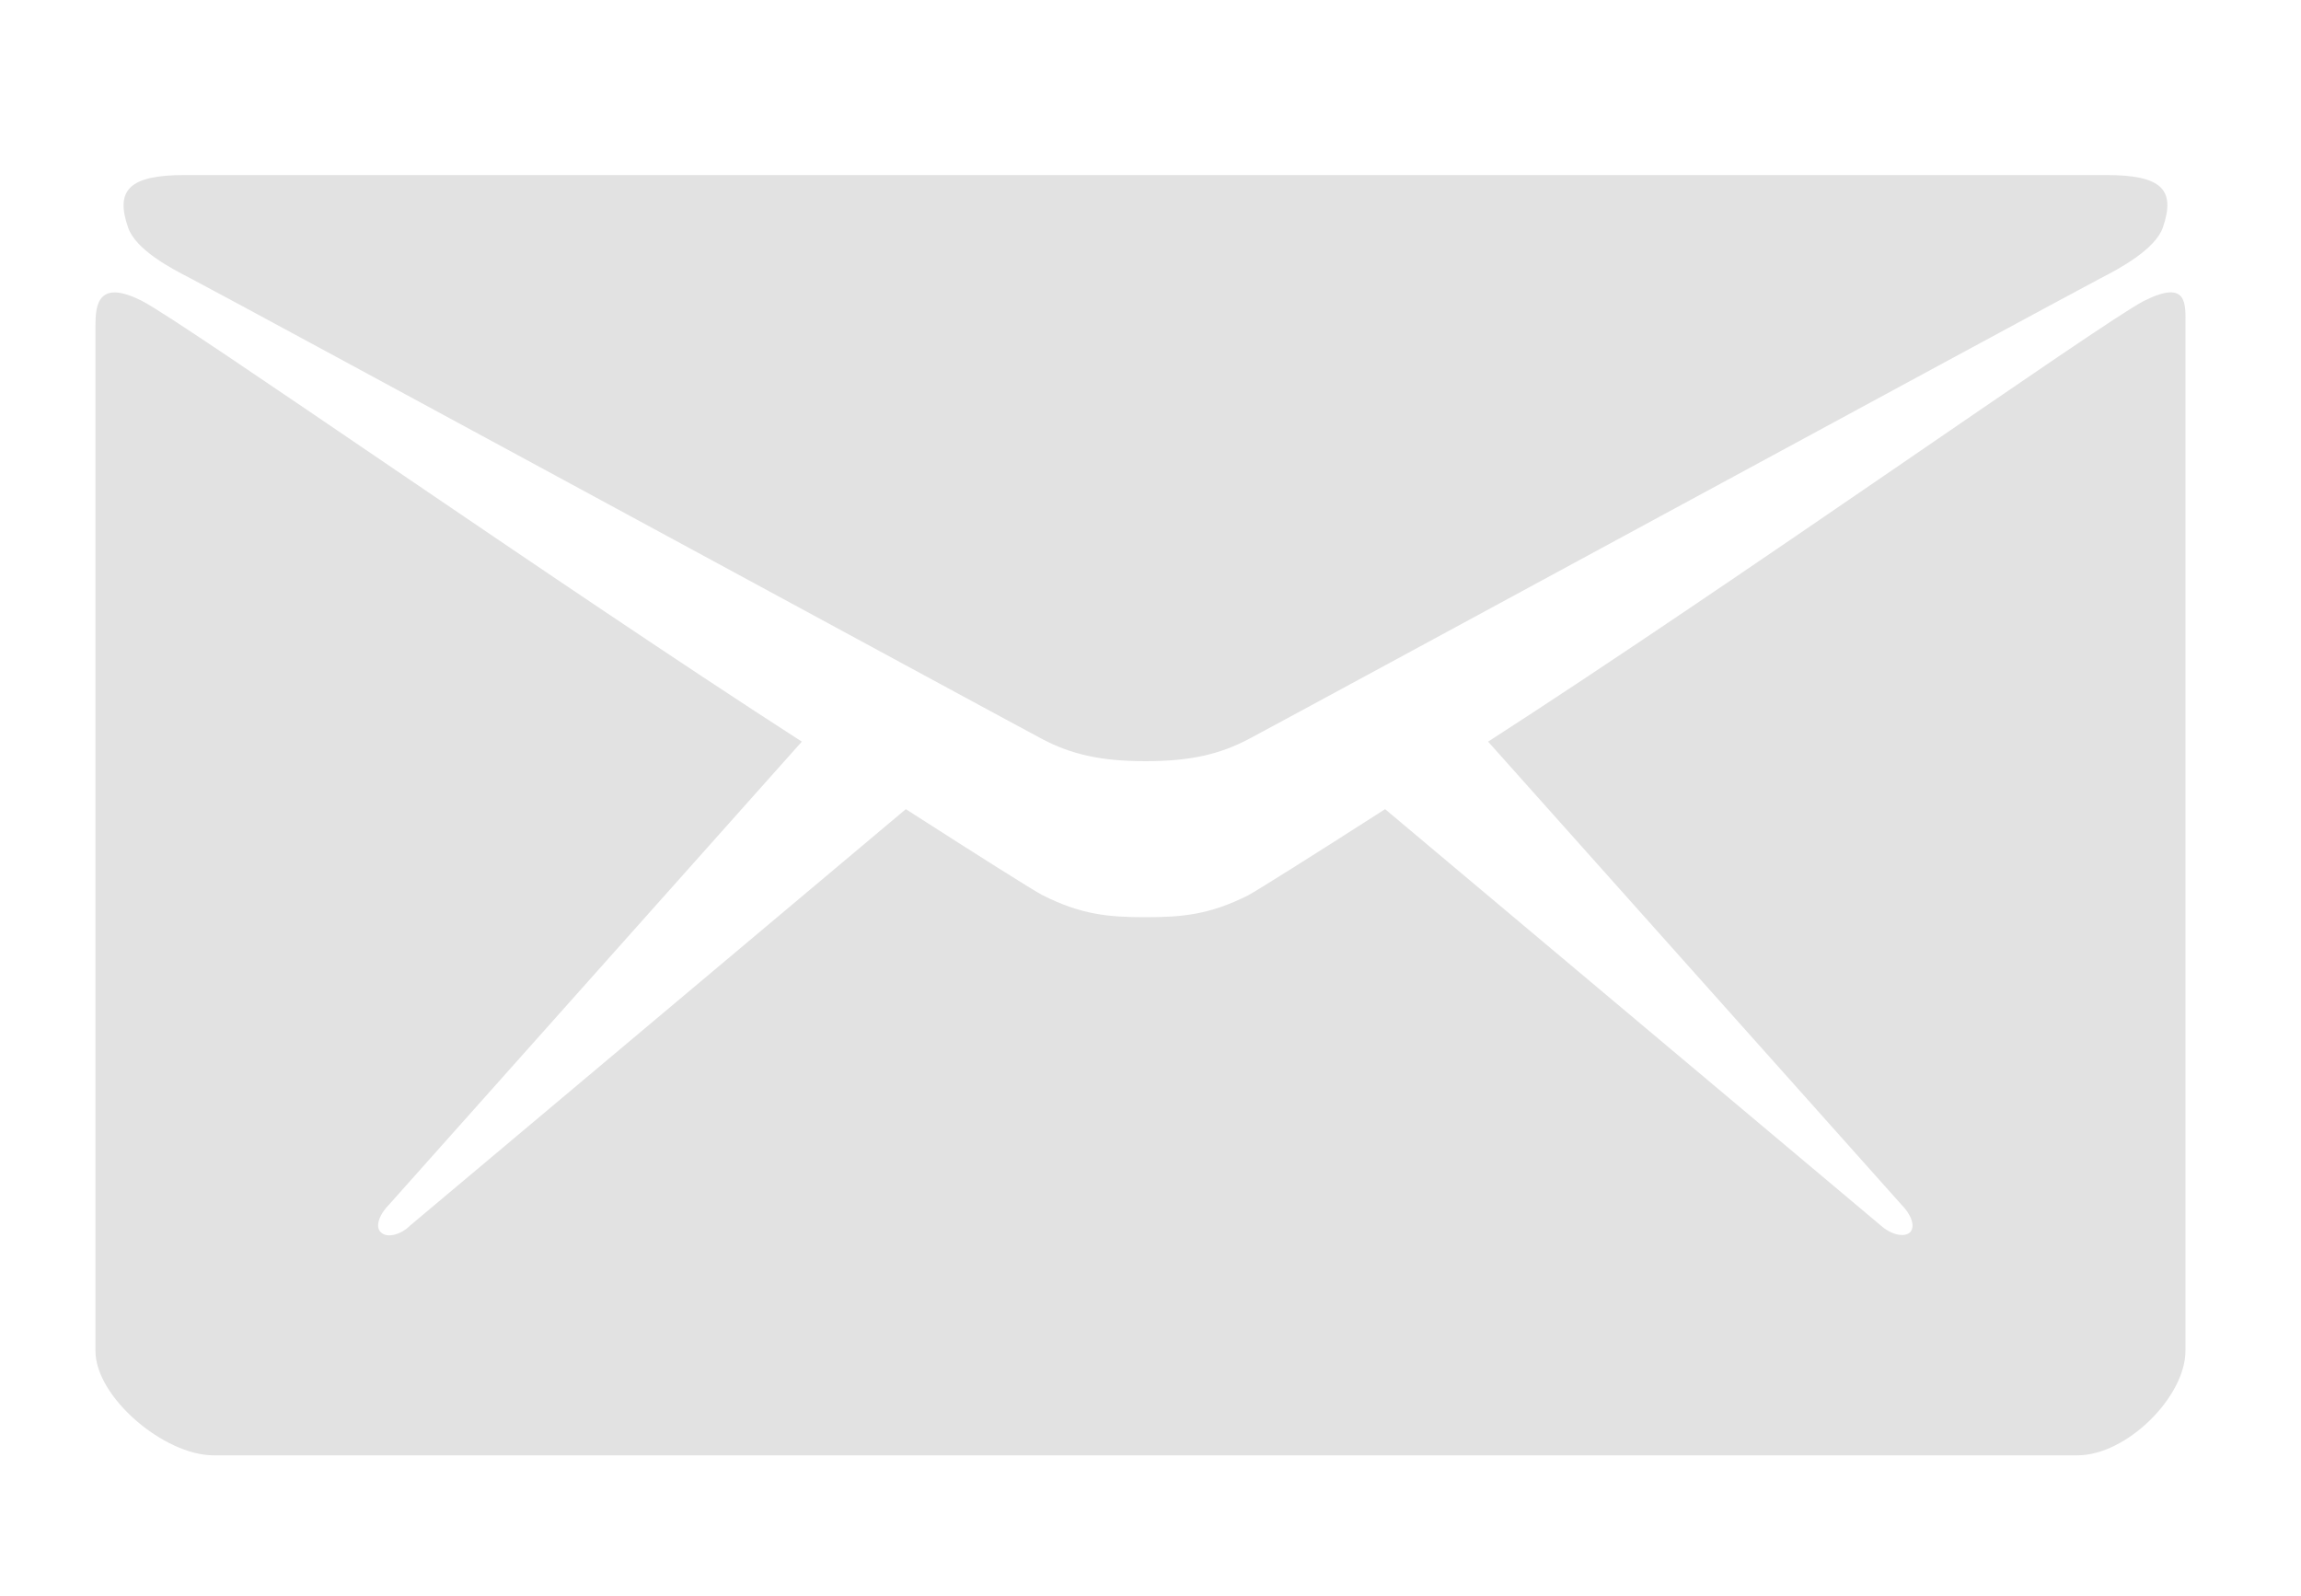
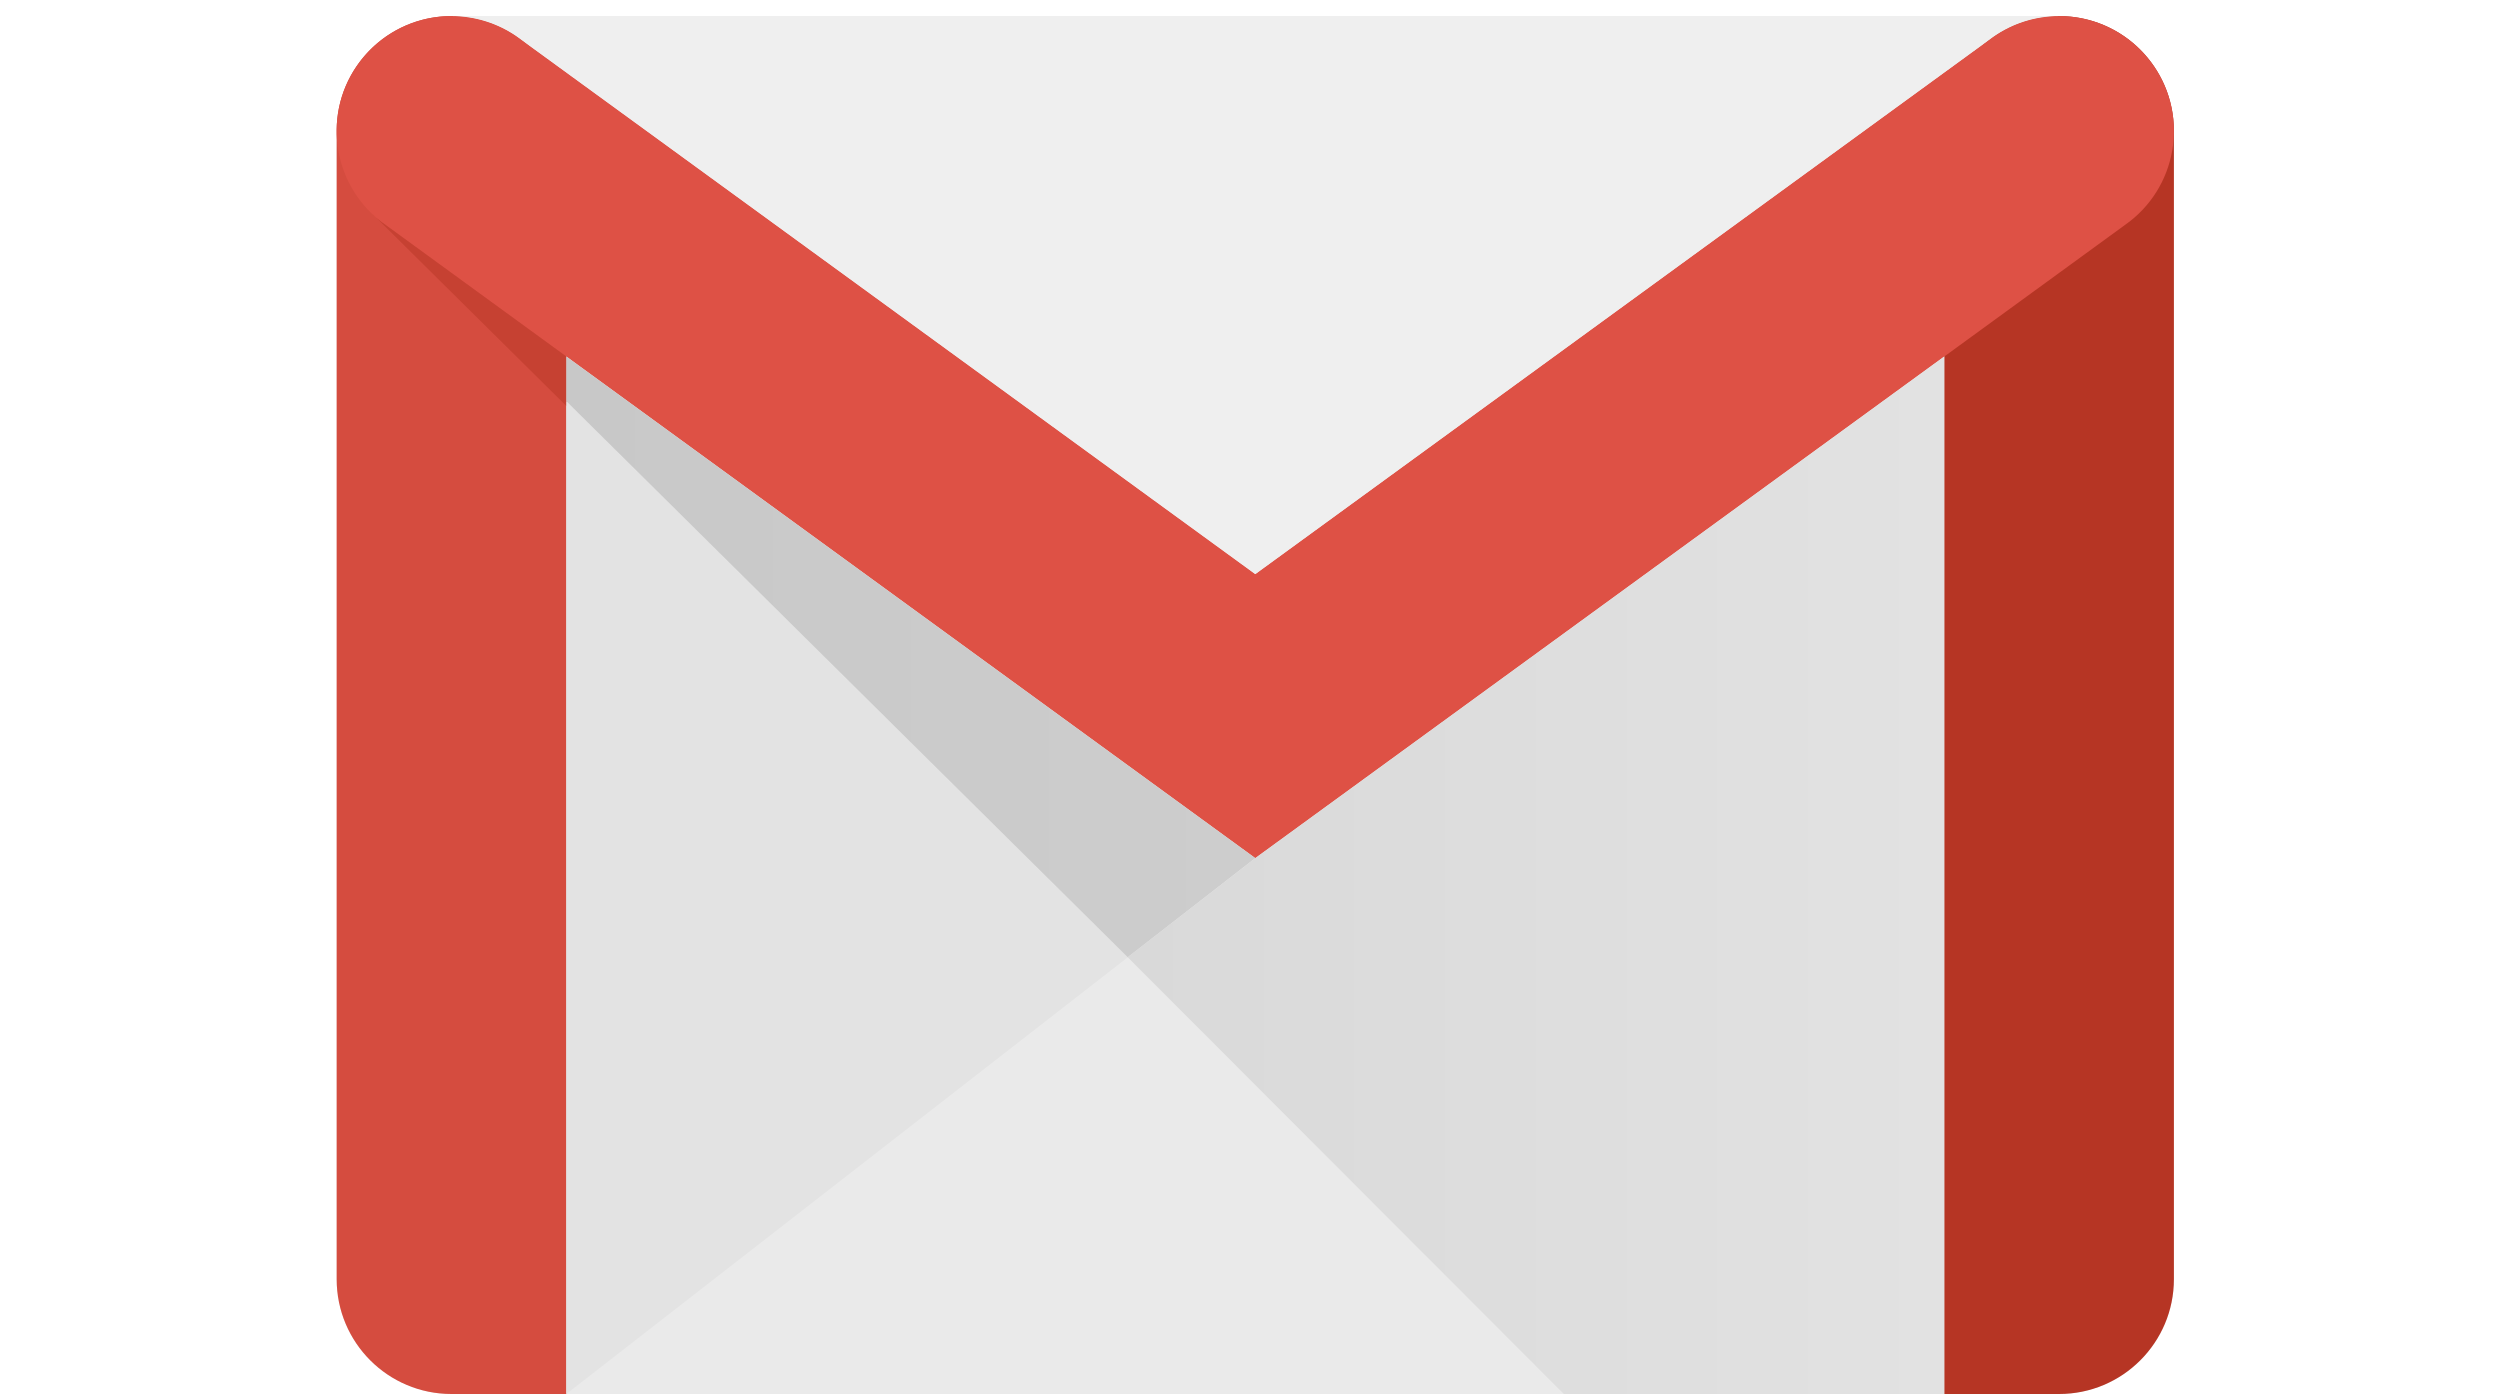
- <svg xmlns="http://www.w3.org/2000/svg" width="75" height="52" viewBox="0 0 75 52" fill="none">
-   <path d="M6.223 9.079C8.024 10.025 33.046 23.604 33.979 24.093C34.913 24.582 35.862 24.81 37.336 24.81C38.81 24.81 39.76 24.582 40.693 24.093C41.627 23.604 66.648 10.025 68.45 9.079C69.121 8.737 70.251 8.118 70.497 7.417C70.922 6.178 70.464 5.705 68.646 5.705H37.336H6.026C4.209 5.705 3.75 6.194 4.176 7.417C4.421 8.134 5.551 8.737 6.223 9.079Z" fill="#E2E2E2" />
-   <path d="M69.874 9.812C68.532 10.497 56.479 19.038 48.504 24.173L61.965 39.252C62.293 39.578 62.44 39.969 62.26 40.164C62.063 40.344 61.638 40.246 61.294 39.936L45.147 26.374C42.707 27.939 40.988 29.015 40.693 29.177C39.432 29.813 38.548 29.895 37.336 29.895C36.124 29.895 35.24 29.813 33.979 29.177C33.668 29.015 31.965 27.939 29.525 26.374L13.379 39.936C13.051 40.262 12.609 40.36 12.413 40.164C12.216 39.985 12.364 39.578 12.691 39.252L26.135 24.173C18.16 19.038 5.977 10.497 4.634 9.812C3.193 9.078 3.111 9.942 3.111 10.611C3.111 11.279 3.111 44.028 3.111 44.028C3.111 45.544 5.355 47.435 6.96 47.435H37.336H67.713C69.318 47.435 71.234 45.527 71.234 44.028C71.234 44.028 71.234 11.263 71.234 10.611C71.234 9.926 71.332 9.078 69.874 9.812Z" fill="#E2E2E2" />
+ <svg xmlns="http://www.w3.org/2000/svg" overflow="scroll" viewBox="7.592 13.58 48.54 36.42" width="2500" height="1394">
+   <linearGradient id="a" gradientUnits="userSpaceOnUse" x1="14.001" x2="32" y1="30.744" y2="30.744">
+     <stop offset="0" stop-color="#c8c8c8" />
+     <stop offset="1" stop-color="#cdcdcd" />
+   </linearGradient>
+   <linearGradient id="b" gradientUnits="userSpaceOnUse" x1="28.665" x2="50" y1="36.447" y2="36.447">
+     <stop offset="0" stop-color="#d9d9d9" />
+     <stop offset="1" stop-color="#e2e2e2" />
+   </linearGradient>
+   <path d="M53 50H11a3 3 0 0 1-3-3V17a3 3 0 0 1 3-3h42a3 3 0 0 1 3 3v30a3 3 0 0 1-3 3z" fill="#eaeaea" />
+   <path d="M14 50h-3a3 3 0 0 1-3-3V17a3 3 0 1 1 6 0z" fill="#d54c3f" />
+   <path d="M50 50h3a3 3 0 0 0 3-3V17a3 3 0 1 0-6 0z" fill="#b63524" />
+   <path d="M54.718 19.46a3 3 0 1 0-3.436-4.92l-19.28 14.037-.002.001-.002-.001-19.28-14.037a3 3 0 0 0-3.436 4.92l-.08-.059L32 36M54.799 19.401L32 36" fill="#de5145" />
+   <path d="M53 14c-.639 0-1.232.2-1.718.54l-19.28 14.037-.002.001-.002-.001-19.28-14.037A2.988 2.988 0 0 0 11 14z" fill="#efefef" />
+   <path d="M14.001 24.188L8.945 19.18l-.002.004c.106.1.219.192.339.276l-.08-.059 4.8 3.495-.001 1.328" fill="#c64132" />
+   <path d="M28.668 38.591L14 50l.001-25.937 14.664 14.524" fill="#e3e3e3" />
+   <path d="M28.668 38.591L32 36 14.001 22.896v1.167l14.664 14.524z" fill="url(#a)" />
+   <path d="M40.061 50H50V22.895L32 36l-3.335 2.587z" fill="url(#b)" />
</svg>
